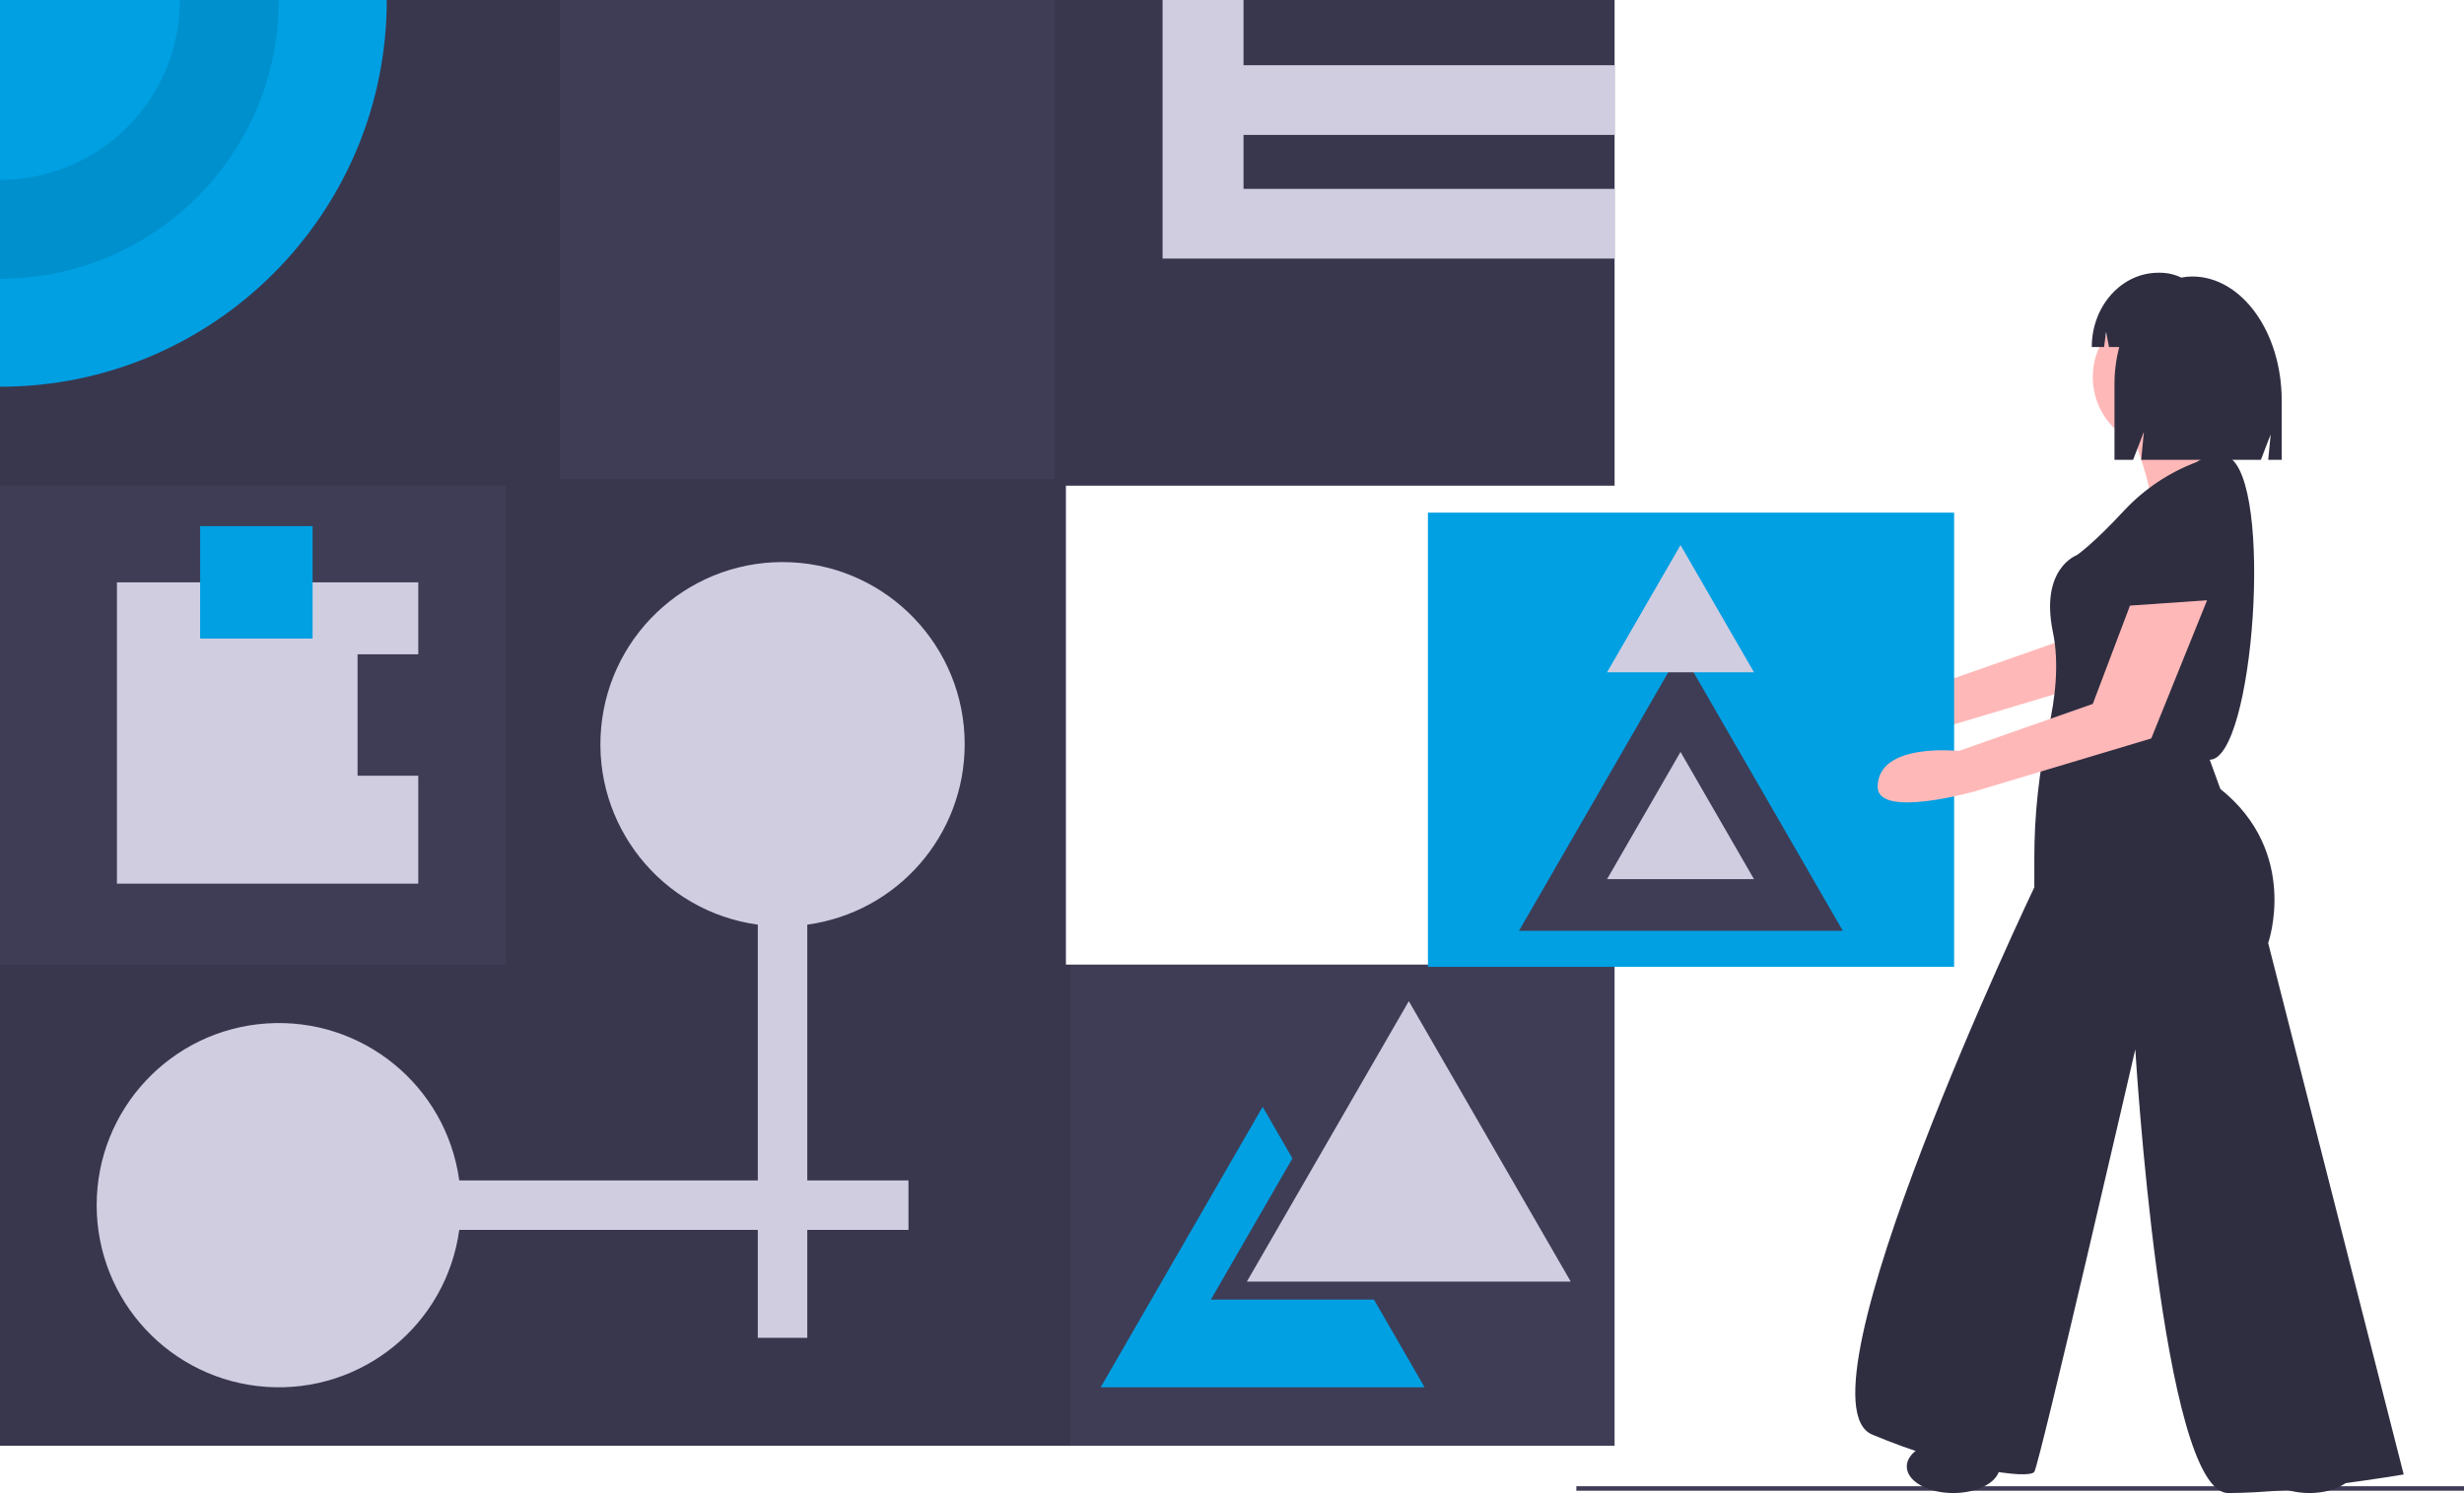
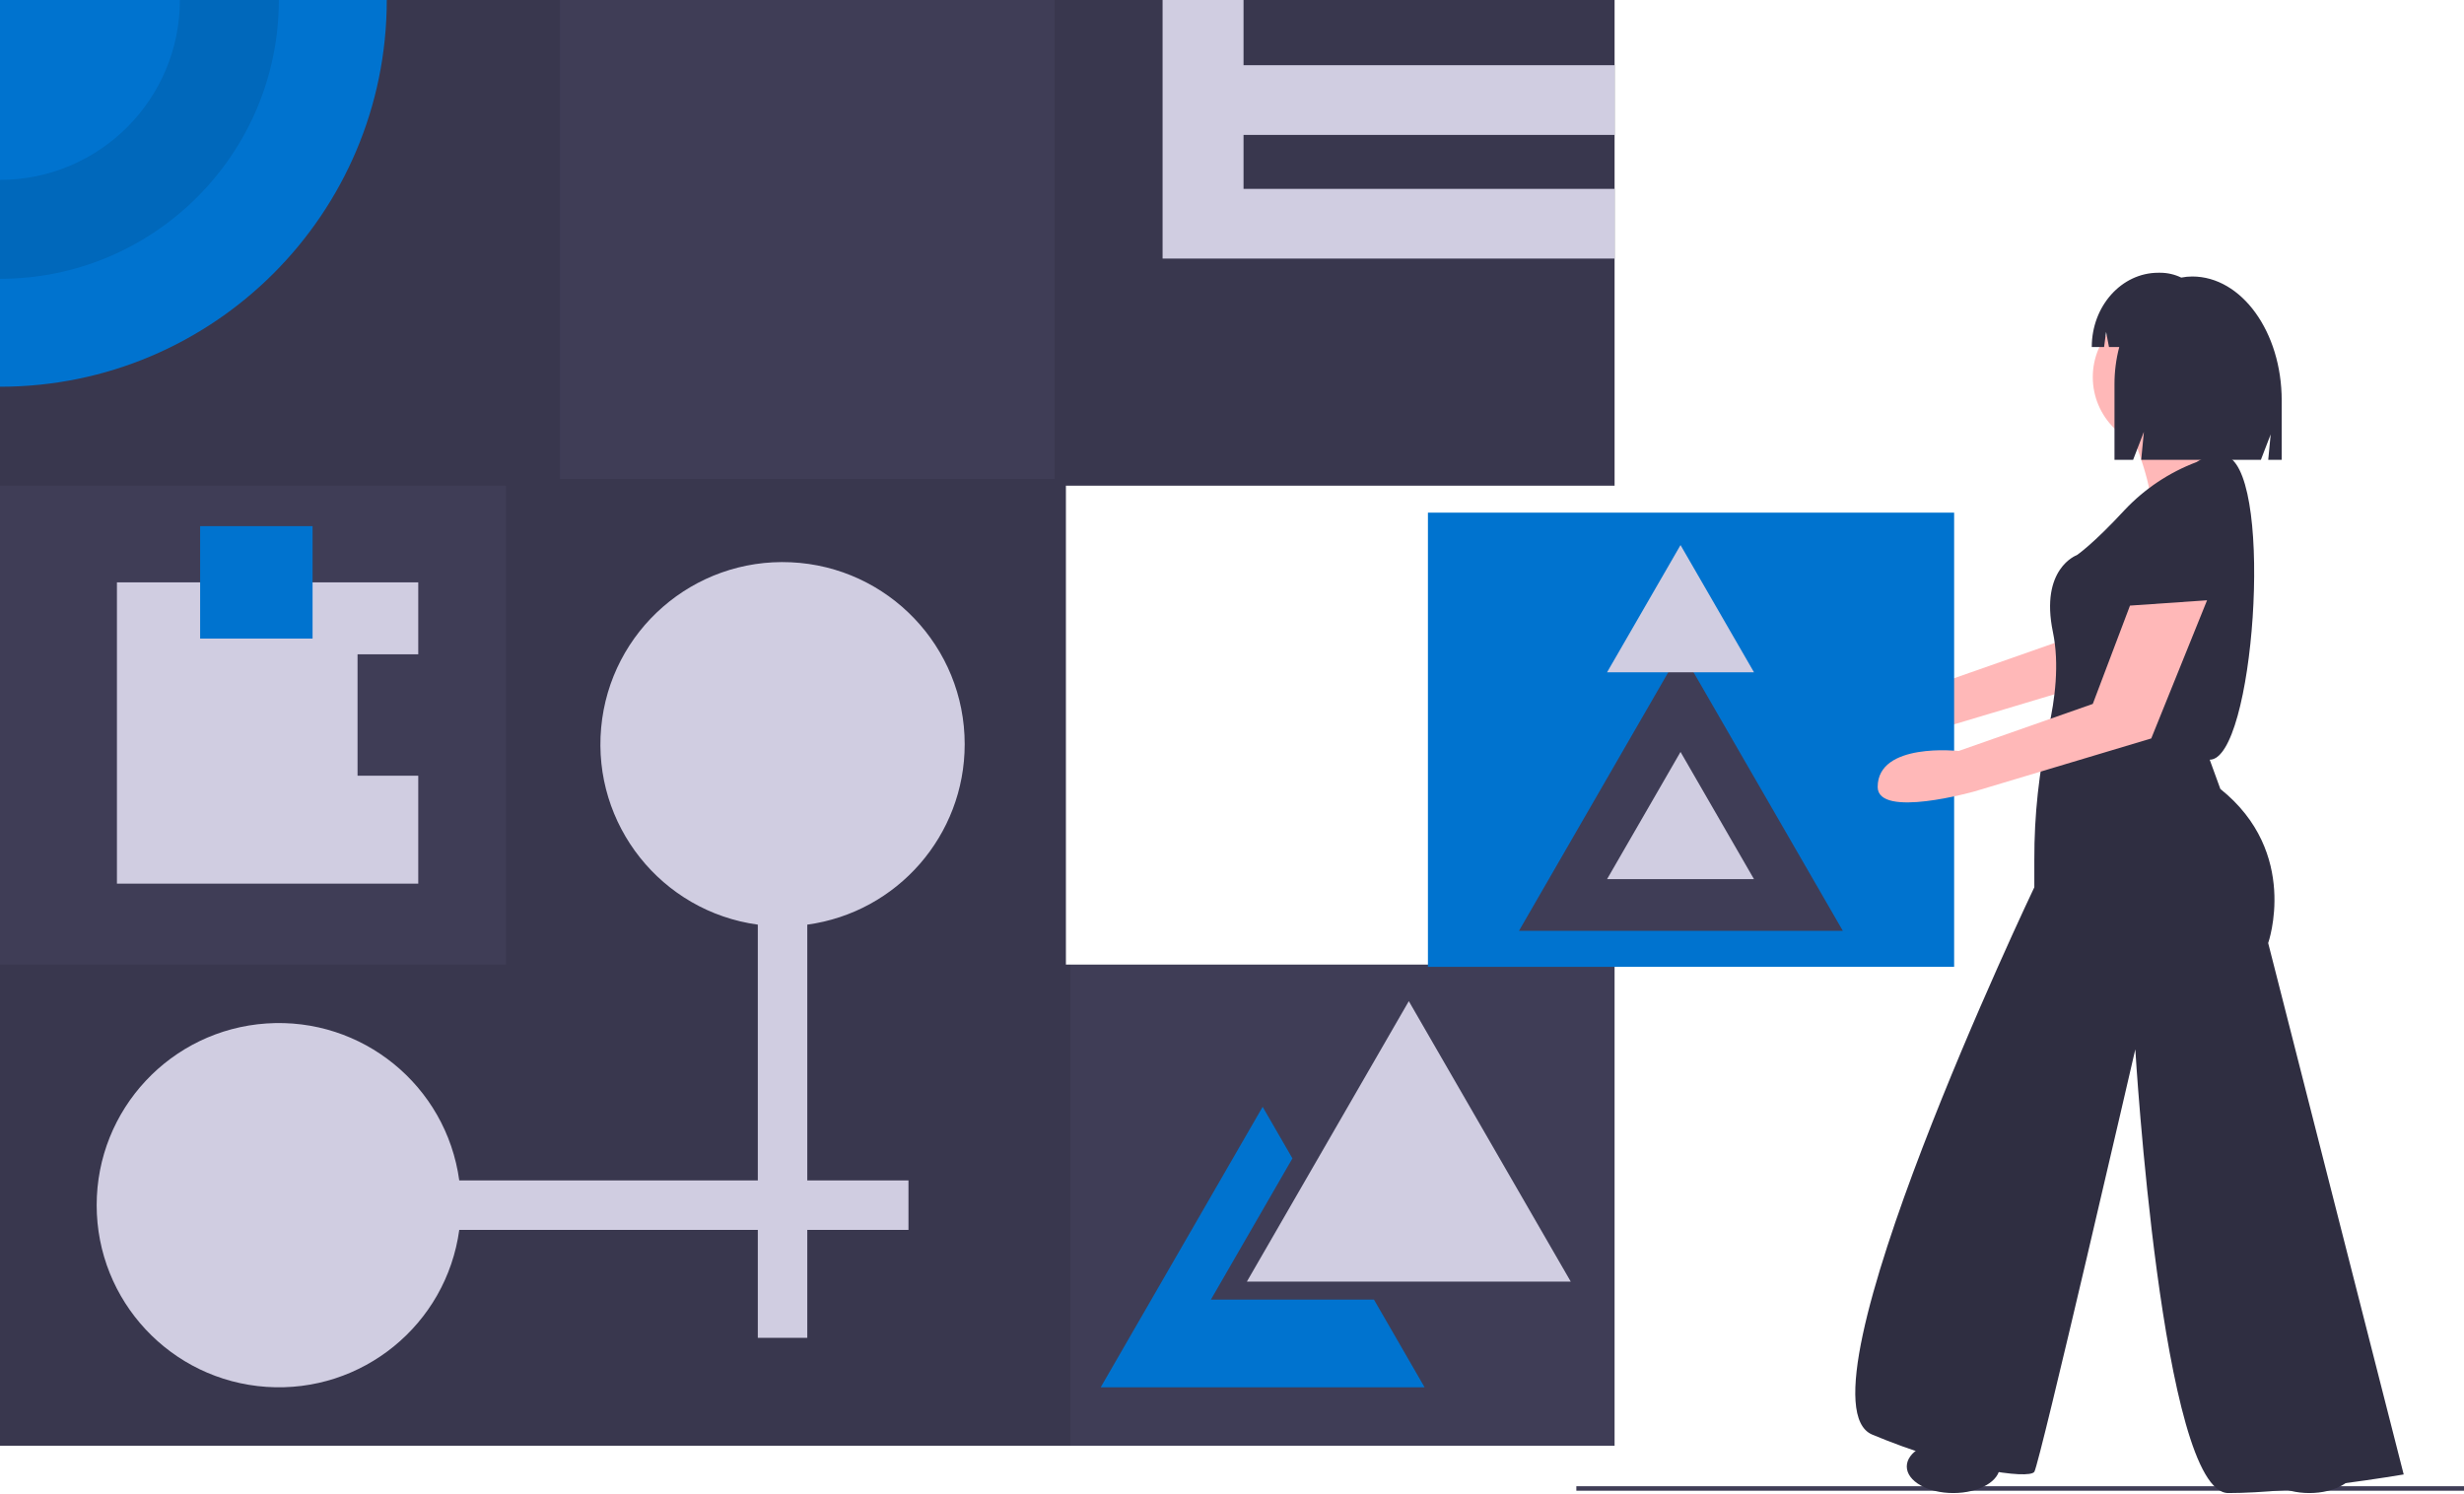
<svg xmlns="http://www.w3.org/2000/svg" id="a5860ba0-ef67-4914-ac96-07e2ebcccb4f" data-name="Layer 1" width="1095.74" height="664.034" viewBox="0 0 1095.74 664.034">
  <rect x="701" y="661" width="394.74" height="2" fill="#3f3d56" />
  <polygon points="474 429 474 216 718 216 718 0 0 0 0 643 718 643 718 429 474 429" fill="#3f3d56" />
  <polygon points="718 216 718 0 469 0 469 213 249 213 249 0 0 0 0 216 225 216 225 429 0 429 0 643 476 643 476 429 474 429 474 216 718 216" opacity="0.1" />
-   <path d="M224.13,117.983a172.004,172.004,0,0,1-172,172v-172Z" transform="translate(-52.12988 -117.9828)" fill="#00a0e3" />
+   <path d="M224.13,117.983a172.004,172.004,0,0,1-172,172v-172Z" transform="translate(-52.12988 -117.9828)" fill="#0073cf" />
  <path d="M132.13,117.983a80.004,80.004,0,0,1-80,80v44a124.004,124.004,0,0,0,124-124Z" transform="translate(-52.12988 -117.9828)" opacity="0.1" />
  <polygon points="718 60 718 29 553 29 553 0 517 0 517 29 517 60 517 84 517 115 553 115 718 115 718 84 553 84 553 60 718 60" fill="#d0cde1" />
  <path d="M481.13,448.983a81,81,0,1,0-92,80.236V642.983H256.366a81,81,0,1,0,0,22H389.13v48h22v-48h45v-22h-45V529.219A81,81,0,0,0,481.13,448.983Z" transform="translate(-52.12988 -117.9828)" fill="#d0cde1" />
  <polygon points="626.5 445.263 662.508 507.631 698.517 570 626.5 570 554.483 570 590.492 507.631 626.5 445.263" fill="#d0cde1" />
-   <polygon points="610.5 578 538.483 578 574.492 515.631 574.742 515.198 561.5 492.263 525.492 554.631 489.483 617 561.5 617 633.517 617 611 578 610.5 578" fill="#00a0e3" />
+   <polygon points="610.5 578 538.483 578 574.492 515.631 574.742 515.198 561.5 492.263 525.492 554.631 489.483 617 561.5 617 633.517 617 611 578 610.5 578" fill="#0073cf" />
  <polygon points="159 345 159 291 186 291 186 259 52 259 52 393 186 393 186 345 159 345" fill="#d0cde1" />
-   <rect x="89" y="234" width="50" height="50" fill="#00a0e3" />
+   <rect x="89" y="234" width="50" height="50" fill="#0073cf" />
  <path d="M989.162,357.832,972.618,401.555l-59.664,20.935s-36-4-36,16c0,14.181,43,2,43,2l78.662-23.573,24.816-61.449Z" transform="translate(-52.12988 -117.9828)" fill="#ffb8b8" />
-   <rect x="635" y="228" width="234" height="202" fill="#00a0e3" />
+   <rect x="635" y="228" width="234" height="202" fill="#0073cf" />
  <polygon points="747.5 289.263 783.508 351.631 819.517 414 747.5 414 675.483 414 711.492 351.631 747.5 289.263" fill="#3f3d56" />
  <polygon points="747.331 334.415 763.665 362.708 780 391 747.331 391 714.661 391 730.996 362.708 747.331 334.415" fill="#d0cde1" />
  <polygon points="747.331 242.415 763.665 270.708 780 299 747.331 299 714.661 299 730.996 270.708 747.331 242.415" fill="#d0cde1" />
  <path d="M1024.154,329.42s-16.544-2.363-24.816,28.361-10.635,33.088-10.635,33.088,48.45,7.09,49.632,4.727S1048.97,336.511,1024.154,329.42Z" transform="translate(-52.12988 -117.9828)" fill="#2f2e41" />
  <circle cx="962.57" cy="167.714" r="31.906" fill="#ffb8b8" />
  <path d="M1000.52,311.695s10.635,27.179,7.09,30.725,43.723,8.272,43.723,8.272,3.545-17.726-10.635-28.361c0,0-5.909-17.726-4.727-21.271S1000.52,311.695,1000.52,311.695Z" transform="translate(-52.12988 -117.9828)" fill="#ffb8b8" />
  <path d="M1028.881,323.512a85.216,85.216,0,0,0-31.906,21.271c-14.181,15.362-21.271,20.089-21.271,20.089s-16.544,5.909-10.635,34.27c2.954,14.181.886,30.134-1.92,42.542a265.822,265.822,0,0,0-6.352,58.656v12.247s-108.718,228.071-72.085,243.433,69.721,20.089,72.085,16.544,44.905-187.893,44.905-187.893,11.817,197.346,41.36,197.346,77.993-8.272,77.993-8.272l-60.267-236.343s14.181-40.178-21.271-68.539l-4.727-12.999c19.604.01,28.566-124.07,8.272-134.715C1043.061,321.148,1038.334,317.603,1028.881,323.512Z" transform="translate(-52.12988 -117.9828)" fill="#2f2e41" />
  <path d="M999.338,387.324l-16.544,43.723-59.664,20.935s-36-4-36,16c0,14.181,43,2,43,2l78.662-23.573,24.816-61.449Z" transform="translate(-52.12988 -117.9828)" fill="#ffb8b8" />
  <ellipse cx="868.624" cy="652.217" rx="20.68" ry="11.817" fill="#2f2e41" />
  <ellipse cx="1026.974" cy="652.217" rx="20.68" ry="11.817" fill="#2f2e41" />
  <path d="M1027.017,240.954h-0a25.341,25.341,0,0,0-4.893.487,21.442,21.442,0,0,0-9.34-2.153h-.848c-16.345,0-29.595,14.79-29.595,33.035v0h5.477l.885-6.732L990,272.323h4.562a64.576,64.576,0,0,0-2.119,16.55v33.624h8.28l4.794-12.458-1.198,12.458h53.223l4.358-11.325-1.09,11.325h5.992V296.096C1066.803,265.642,1048.99,240.954,1027.017,240.954Z" transform="translate(-52.12988 -117.9828)" fill="#2f2e41" />
</svg>
